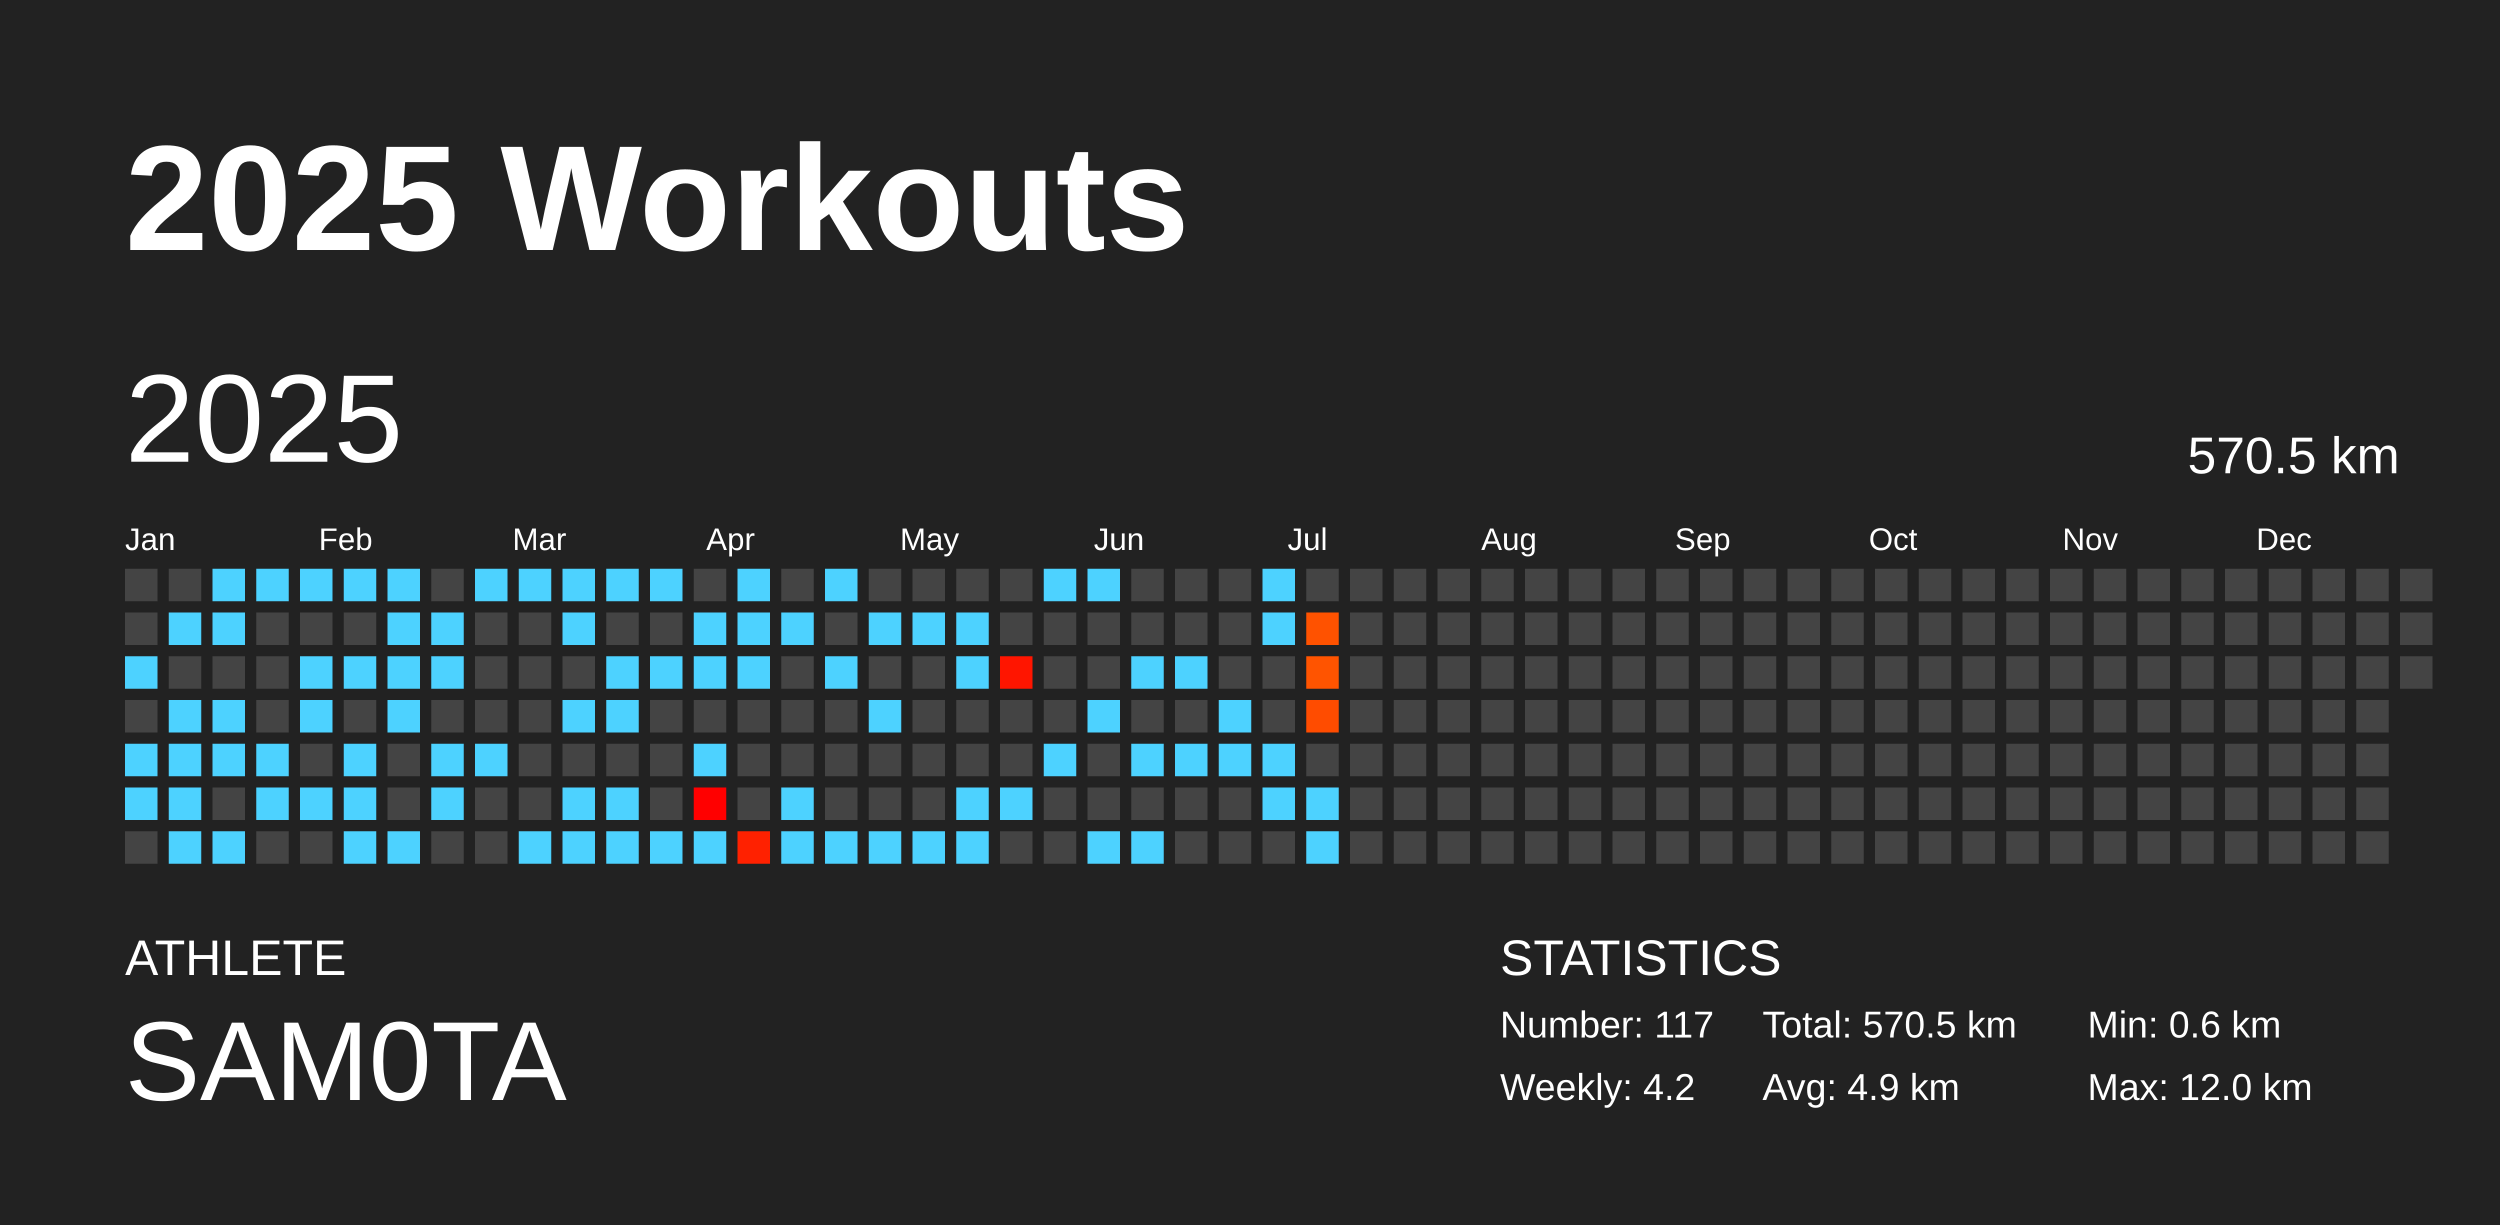
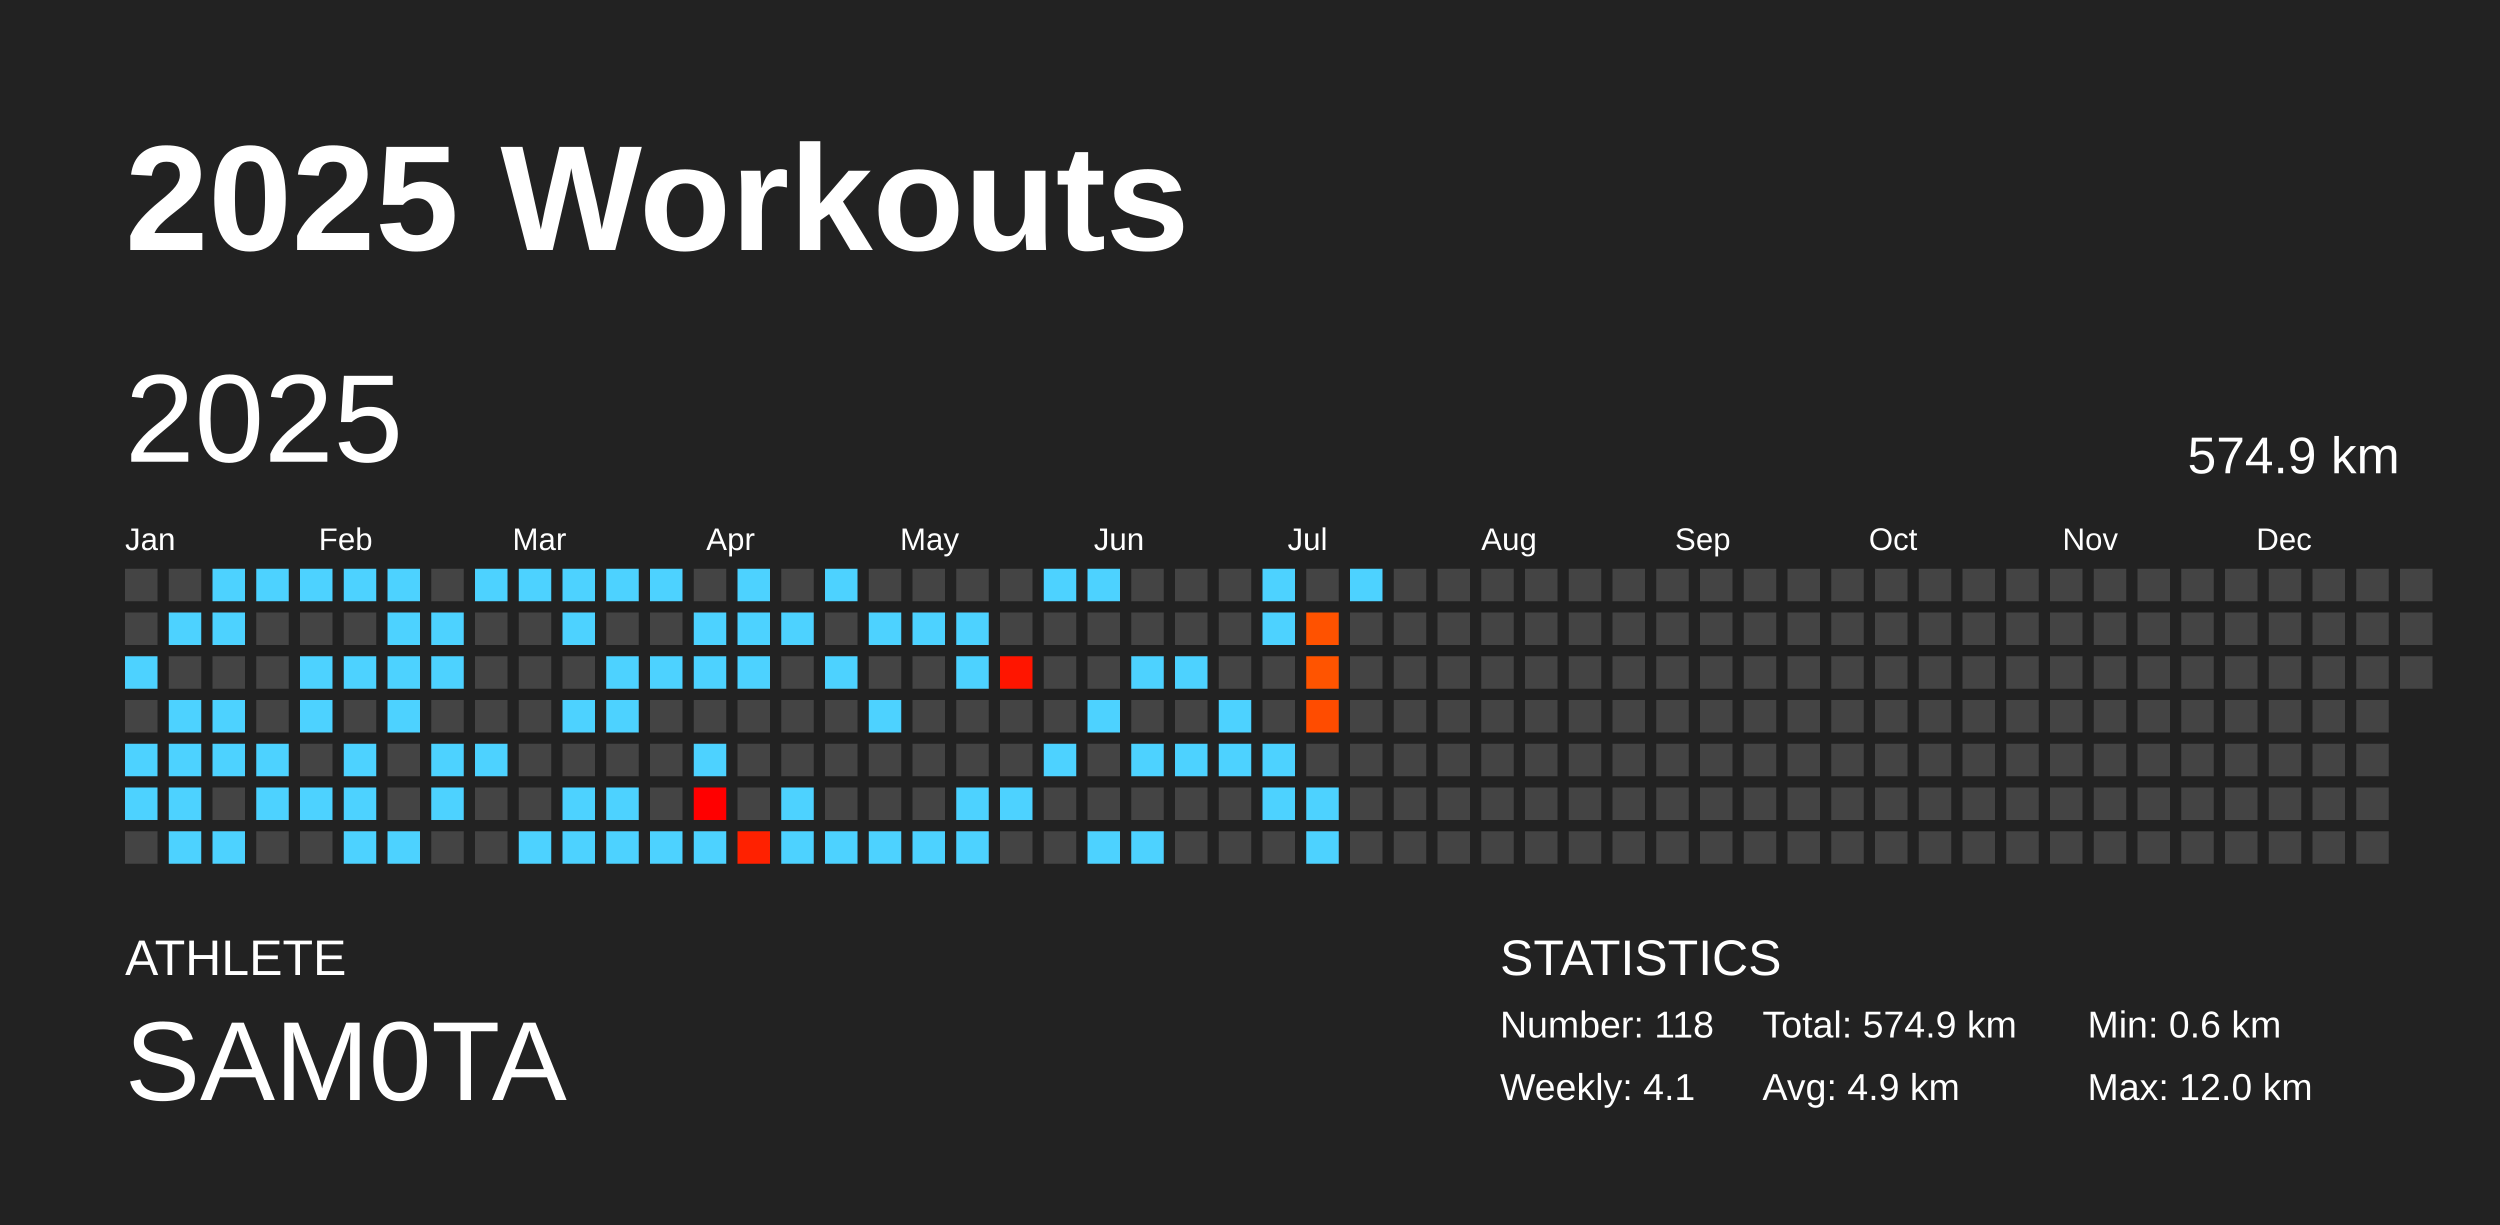
<svg xmlns="http://www.w3.org/2000/svg" baseProfile="full" height="98mm" version="1.1" viewBox="0,0,200,98" width="200mm">
  <defs />
  <rect fill="#222222" height="98" width="200" x="0" y="0" />
  <text fill="#FFFFFF" style="font-size:12px; font-family:Arial; font-weight:bold;" x="10" y="20">2025 Workouts</text>
  <text fill="#FFFFFF" style="font-size:4px; font-family:Arial" x="10" y="78">ATHLETE</text>
  <text fill="#FFFFFF" style="font-size:9px; font-family:Arial" x="10" y="88">SAM0TA</text>
  <text fill="#FFFFFF" style="font-size:4px; font-family:Arial" x="120" y="78">STATISTICS</text>
-   <text fill="#FFFFFF" style="font-size:3px; font-family:Arial" x="120" y="83">Number: 117</text>
-   <text fill="#FFFFFF" style="font-size:3px; font-family:Arial" x="120" y="88">Weekly: 4.2</text>
-   <text fill="#FFFFFF" style="font-size:3px; font-family:Arial" x="141" y="83">Total: 570.5 km</text>
+   <text fill="#FFFFFF" style="font-size:3px; font-family:Arial" x="120" y="83">Number: 118</text>
+   <text fill="#FFFFFF" style="font-size:3px; font-family:Arial" x="120" y="88">Weekly: 4.1</text>
+   <text fill="#FFFFFF" style="font-size:3px; font-family:Arial" x="141" y="83">Total: 574.9 km</text>
  <text fill="#FFFFFF" style="font-size:3px; font-family:Arial" x="141" y="88">Avg: 4.9 km</text>
  <text fill="#FFFFFF" style="font-size:3px; font-family:Arial" x="167" y="83">Min: 0.6 km</text>
  <text fill="#FFFFFF" style="font-size:3px; font-family:Arial" x="167" y="88">Max: 12.0 km</text>
  <text dominant-baseline="hanging" fill="#FFFFFF" style="font-size:10.0px; font-family:Arial;" x="10" y="30">2025</text>
-   <text dominant-baseline="hanging" fill="#FFFFFF" style="font-size:4.125px; font-family:Arial;" x="175" y="35">570.5 km</text>
+   <text dominant-baseline="hanging" fill="#FFFFFF" style="font-size:4.125px; font-family:Arial;" x="175" y="35">574.9 km</text>
  <text fill="#FFFFFF" style="font-size:2.5px; font-family:Arial" x="10.0" y="44">Jan</text>
  <text fill="#FFFFFF" style="font-size:2.5px; font-family:Arial" x="25.5" y="44">Feb</text>
  <text fill="#FFFFFF" style="font-size:2.5px; font-family:Arial" x="41.0" y="44">Mar</text>
  <text fill="#FFFFFF" style="font-size:2.5px; font-family:Arial" x="56.5" y="44">Apr</text>
  <text fill="#FFFFFF" style="font-size:2.5px; font-family:Arial" x="72.0" y="44">May</text>
  <text fill="#FFFFFF" style="font-size:2.5px; font-family:Arial" x="87.5" y="44">Jun</text>
  <text fill="#FFFFFF" style="font-size:2.5px; font-family:Arial" x="103.0" y="44">Jul</text>
  <text fill="#FFFFFF" style="font-size:2.5px; font-family:Arial" x="118.5" y="44">Aug</text>
  <text fill="#FFFFFF" style="font-size:2.5px; font-family:Arial" x="134.0" y="44">Sep</text>
  <text fill="#FFFFFF" style="font-size:2.5px; font-family:Arial" x="149.5" y="44">Oct</text>
  <text fill="#FFFFFF" style="font-size:2.5px; font-family:Arial" x="165.0" y="44">Nov</text>
  <text fill="#FFFFFF" style="font-size:2.5px; font-family:Arial" x="180.5" y="44">Dec</text>
  <rect fill="#444444" height="2.6" width="2.6" x="10.0" y="45.5" />
  <rect fill="#444444" height="2.6" width="2.6" x="10.0" y="49.0" />
  <rect fill="#4dd2ff" height="2.6" width="2.6" x="10.0" y="52.5" />
  <rect fill="#444444" height="2.6" width="2.6" x="10.0" y="56.0" />
  <rect fill="#4dd2ff" height="2.6" width="2.6" x="10.0" y="59.5" />
  <rect fill="#4dd2ff" height="2.6" width="2.6" x="10.0" y="63.0" />
  <rect fill="#444444" height="2.6" width="2.6" x="10.0" y="66.5" />
  <rect fill="#444444" height="2.6" width="2.6" x="13.5" y="45.5" />
  <rect fill="#4dd2ff" height="2.6" width="2.6" x="13.5" y="49.0" />
  <rect fill="#444444" height="2.6" width="2.6" x="13.5" y="52.5" />
  <rect fill="#4dd2ff" height="2.6" width="2.6" x="13.5" y="56.0" />
  <rect fill="#4dd2ff" height="2.6" width="2.6" x="13.5" y="59.5" />
  <rect fill="#4dd2ff" height="2.6" width="2.6" x="13.5" y="63.0" />
  <rect fill="#4dd2ff" height="2.6" width="2.6" x="13.5" y="66.5" />
  <rect fill="#4dd2ff" height="2.6" width="2.6" x="17.0" y="45.5" />
  <rect fill="#4dd2ff" height="2.6" width="2.6" x="17.0" y="49.0" />
  <rect fill="#444444" height="2.6" width="2.6" x="17.0" y="52.5" />
  <rect fill="#4dd2ff" height="2.6" width="2.6" x="17.0" y="56.0" />
  <rect fill="#4dd2ff" height="2.6" width="2.6" x="17.0" y="59.5" />
  <rect fill="#444444" height="2.6" width="2.6" x="17.0" y="63.0" />
  <rect fill="#4dd2ff" height="2.6" width="2.6" x="17.0" y="66.5" />
  <rect fill="#4dd2ff" height="2.6" width="2.6" x="20.5" y="45.5" />
  <rect fill="#444444" height="2.6" width="2.6" x="20.5" y="49.0" />
  <rect fill="#444444" height="2.6" width="2.6" x="20.5" y="52.5" />
  <rect fill="#444444" height="2.6" width="2.6" x="20.5" y="56.0" />
  <rect fill="#4dd2ff" height="2.6" width="2.6" x="20.5" y="59.5" />
  <rect fill="#4dd2ff" height="2.6" width="2.6" x="20.5" y="63.0" />
  <rect fill="#444444" height="2.6" width="2.6" x="20.5" y="66.5" />
  <rect fill="#4dd2ff" height="2.6" width="2.6" x="24.0" y="45.5" />
  <rect fill="#444444" height="2.6" width="2.6" x="24.0" y="49.0" />
  <rect fill="#4dd2ff" height="2.6" width="2.6" x="24.0" y="52.5" />
  <rect fill="#4dd2ff" height="2.6" width="2.6" x="24.0" y="56.0" />
  <rect fill="#444444" height="2.6" width="2.6" x="24.0" y="59.5" />
  <rect fill="#4dd2ff" height="2.6" width="2.6" x="24.0" y="63.0" />
  <rect fill="#444444" height="2.6" width="2.6" x="24.0" y="66.5" />
  <rect fill="#4dd2ff" height="2.6" width="2.6" x="27.5" y="45.5" />
  <rect fill="#444444" height="2.6" width="2.6" x="27.5" y="49.0" />
  <rect fill="#4dd2ff" height="2.6" width="2.6" x="27.5" y="52.5" />
  <rect fill="#444444" height="2.6" width="2.6" x="27.5" y="56.0" />
  <rect fill="#4dd2ff" height="2.6" width="2.6" x="27.5" y="59.5" />
  <rect fill="#4dd2ff" height="2.6" width="2.6" x="27.5" y="63.0" />
  <rect fill="#4dd2ff" height="2.6" width="2.6" x="27.5" y="66.5" />
  <rect fill="#4dd2ff" height="2.6" width="2.6" x="31.0" y="45.5" />
  <rect fill="#4dd2ff" height="2.6" width="2.6" x="31.0" y="49.0" />
  <rect fill="#4dd2ff" height="2.6" width="2.6" x="31.0" y="52.5" />
  <rect fill="#4dd2ff" height="2.6" width="2.6" x="31.0" y="56.0" />
  <rect fill="#444444" height="2.6" width="2.6" x="31.0" y="59.5" />
  <rect fill="#444444" height="2.6" width="2.6" x="31.0" y="63.0" />
  <rect fill="#4dd2ff" height="2.6" width="2.6" x="31.0" y="66.5" />
  <rect fill="#444444" height="2.6" width="2.6" x="34.5" y="45.5" />
  <rect fill="#4dd2ff" height="2.6" width="2.6" x="34.5" y="49.0" />
  <rect fill="#4dd2ff" height="2.6" width="2.6" x="34.5" y="52.5" />
  <rect fill="#444444" height="2.6" width="2.6" x="34.5" y="56.0" />
  <rect fill="#4dd2ff" height="2.6" width="2.6" x="34.5" y="59.5" />
  <rect fill="#4dd2ff" height="2.6" width="2.6" x="34.5" y="63.0" />
  <rect fill="#444444" height="2.6" width="2.6" x="34.5" y="66.5" />
  <rect fill="#4dd2ff" height="2.6" width="2.6" x="38.0" y="45.5" />
  <rect fill="#444444" height="2.6" width="2.6" x="38.0" y="49.0" />
  <rect fill="#444444" height="2.6" width="2.6" x="38.0" y="52.5" />
  <rect fill="#444444" height="2.6" width="2.6" x="38.0" y="56.0" />
  <rect fill="#4dd2ff" height="2.6" width="2.6" x="38.0" y="59.5" />
  <rect fill="#444444" height="2.6" width="2.6" x="38.0" y="63.0" />
  <rect fill="#444444" height="2.6" width="2.6" x="38.0" y="66.5" />
  <rect fill="#4dd2ff" height="2.6" width="2.6" x="41.5" y="45.5" />
  <rect fill="#444444" height="2.6" width="2.6" x="41.5" y="49.0" />
  <rect fill="#444444" height="2.6" width="2.6" x="41.5" y="52.5" />
  <rect fill="#444444" height="2.6" width="2.6" x="41.5" y="56.0" />
  <rect fill="#444444" height="2.6" width="2.6" x="41.5" y="59.5" />
  <rect fill="#444444" height="2.6" width="2.6" x="41.5" y="63.0" />
  <rect fill="#4dd2ff" height="2.6" width="2.6" x="41.5" y="66.5" />
  <rect fill="#4dd2ff" height="2.6" width="2.6" x="45.0" y="45.5" />
  <rect fill="#4dd2ff" height="2.6" width="2.6" x="45.0" y="49.0" />
  <rect fill="#444444" height="2.6" width="2.6" x="45.0" y="52.5" />
  <rect fill="#4dd2ff" height="2.6" width="2.6" x="45.0" y="56.0" />
  <rect fill="#444444" height="2.6" width="2.6" x="45.0" y="59.5" />
  <rect fill="#4dd2ff" height="2.6" width="2.6" x="45.0" y="63.0" />
  <rect fill="#4dd2ff" height="2.6" width="2.6" x="45.0" y="66.5" />
  <rect fill="#4dd2ff" height="2.6" width="2.6" x="48.5" y="45.5" />
  <rect fill="#444444" height="2.6" width="2.6" x="48.5" y="49.0" />
  <rect fill="#4dd2ff" height="2.6" width="2.6" x="48.5" y="52.5" />
  <rect fill="#4dd2ff" height="2.6" width="2.6" x="48.5" y="56.0" />
  <rect fill="#444444" height="2.6" width="2.6" x="48.5" y="59.5" />
  <rect fill="#4dd2ff" height="2.6" width="2.6" x="48.5" y="63.0" />
  <rect fill="#4dd2ff" height="2.6" width="2.6" x="48.5" y="66.5" />
  <rect fill="#4dd2ff" height="2.6" width="2.6" x="52.0" y="45.5" />
  <rect fill="#444444" height="2.6" width="2.6" x="52.0" y="49.0" />
  <rect fill="#4dd2ff" height="2.6" width="2.6" x="52.0" y="52.5" />
  <rect fill="#444444" height="2.6" width="2.6" x="52.0" y="56.0" />
  <rect fill="#444444" height="2.6" width="2.6" x="52.0" y="59.5" />
  <rect fill="#444444" height="2.6" width="2.6" x="52.0" y="63.0" />
  <rect fill="#4dd2ff" height="2.6" width="2.6" x="52.0" y="66.5" />
  <rect fill="#444444" height="2.6" width="2.6" x="55.5" y="45.5" />
  <rect fill="#4dd2ff" height="2.6" width="2.6" x="55.5" y="49.0" />
  <rect fill="#4dd2ff" height="2.6" width="2.6" x="55.5" y="52.5" />
  <rect fill="#444444" height="2.6" width="2.6" x="55.5" y="56.0" />
  <rect fill="#4dd2ff" height="2.6" width="2.6" x="55.5" y="59.5" />
  <rect fill="#ff0000" height="2.6" width="2.6" x="55.5" y="63.0" />
  <rect fill="#4dd2ff" height="2.6" width="2.6" x="55.5" y="66.5" />
  <rect fill="#4dd2ff" height="2.6" width="2.6" x="59.0" y="45.5" />
  <rect fill="#4dd2ff" height="2.6" width="2.6" x="59.0" y="49.0" />
  <rect fill="#4dd2ff" height="2.6" width="2.6" x="59.0" y="52.5" />
  <rect fill="#444444" height="2.6" width="2.6" x="59.0" y="56.0" />
  <rect fill="#444444" height="2.6" width="2.6" x="59.0" y="59.5" />
  <rect fill="#444444" height="2.6" width="2.6" x="59.0" y="63.0" />
  <rect fill="#ff2100" height="2.6" width="2.6" x="59.0" y="66.5" />
  <rect fill="#444444" height="2.6" width="2.6" x="62.5" y="45.5" />
  <rect fill="#4dd2ff" height="2.6" width="2.6" x="62.5" y="49.0" />
  <rect fill="#444444" height="2.6" width="2.6" x="62.5" y="52.5" />
  <rect fill="#444444" height="2.6" width="2.6" x="62.5" y="56.0" />
  <rect fill="#444444" height="2.6" width="2.6" x="62.5" y="59.5" />
  <rect fill="#4dd2ff" height="2.6" width="2.6" x="62.5" y="63.0" />
  <rect fill="#4dd2ff" height="2.6" width="2.6" x="62.5" y="66.5" />
  <rect fill="#4dd2ff" height="2.6" width="2.6" x="66.0" y="45.5" />
  <rect fill="#444444" height="2.6" width="2.6" x="66.0" y="49.0" />
  <rect fill="#4dd2ff" height="2.6" width="2.6" x="66.0" y="52.5" />
  <rect fill="#444444" height="2.6" width="2.6" x="66.0" y="56.0" />
  <rect fill="#444444" height="2.6" width="2.6" x="66.0" y="59.5" />
  <rect fill="#444444" height="2.6" width="2.6" x="66.0" y="63.0" />
  <rect fill="#4dd2ff" height="2.6" width="2.6" x="66.0" y="66.5" />
  <rect fill="#444444" height="2.6" width="2.6" x="69.5" y="45.5" />
  <rect fill="#4dd2ff" height="2.6" width="2.6" x="69.5" y="49.0" />
  <rect fill="#444444" height="2.6" width="2.6" x="69.5" y="52.5" />
  <rect fill="#4dd2ff" height="2.6" width="2.6" x="69.5" y="56.0" />
  <rect fill="#444444" height="2.6" width="2.6" x="69.5" y="59.5" />
  <rect fill="#444444" height="2.6" width="2.6" x="69.5" y="63.0" />
  <rect fill="#4dd2ff" height="2.6" width="2.6" x="69.5" y="66.5" />
  <rect fill="#444444" height="2.6" width="2.6" x="73.0" y="45.5" />
  <rect fill="#4dd2ff" height="2.6" width="2.6" x="73.0" y="49.0" />
  <rect fill="#444444" height="2.6" width="2.6" x="73.0" y="52.5" />
  <rect fill="#444444" height="2.6" width="2.6" x="73.0" y="56.0" />
  <rect fill="#444444" height="2.6" width="2.6" x="73.0" y="59.5" />
  <rect fill="#444444" height="2.6" width="2.6" x="73.0" y="63.0" />
  <rect fill="#4dd2ff" height="2.6" width="2.6" x="73.0" y="66.5" />
  <rect fill="#444444" height="2.6" width="2.6" x="76.5" y="45.5" />
  <rect fill="#4dd2ff" height="2.6" width="2.6" x="76.5" y="49.0" />
  <rect fill="#4dd2ff" height="2.6" width="2.6" x="76.5" y="52.5" />
  <rect fill="#444444" height="2.6" width="2.6" x="76.5" y="56.0" />
  <rect fill="#444444" height="2.6" width="2.6" x="76.5" y="59.5" />
  <rect fill="#4dd2ff" height="2.6" width="2.6" x="76.5" y="63.0" />
  <rect fill="#4dd2ff" height="2.6" width="2.6" x="76.5" y="66.5" />
  <rect fill="#444444" height="2.6" width="2.6" x="80.0" y="45.5" />
  <rect fill="#444444" height="2.6" width="2.6" x="80.0" y="49.0" />
  <rect fill="#ff1500" height="2.6" width="2.6" x="80.0" y="52.5" />
  <rect fill="#444444" height="2.6" width="2.6" x="80.0" y="56.0" />
  <rect fill="#444444" height="2.6" width="2.6" x="80.0" y="59.5" />
  <rect fill="#4dd2ff" height="2.6" width="2.6" x="80.0" y="63.0" />
  <rect fill="#444444" height="2.6" width="2.6" x="80.0" y="66.5" />
  <rect fill="#4dd2ff" height="2.6" width="2.6" x="83.5" y="45.5" />
  <rect fill="#444444" height="2.6" width="2.6" x="83.5" y="49.0" />
  <rect fill="#444444" height="2.6" width="2.6" x="83.5" y="52.5" />
  <rect fill="#444444" height="2.6" width="2.6" x="83.5" y="56.0" />
  <rect fill="#4dd2ff" height="2.6" width="2.6" x="83.5" y="59.5" />
  <rect fill="#444444" height="2.6" width="2.6" x="83.5" y="63.0" />
  <rect fill="#444444" height="2.6" width="2.6" x="83.5" y="66.5" />
  <rect fill="#4dd2ff" height="2.6" width="2.6" x="87.0" y="45.5" />
  <rect fill="#444444" height="2.6" width="2.6" x="87.0" y="49.0" />
  <rect fill="#444444" height="2.6" width="2.6" x="87.0" y="52.5" />
  <rect fill="#4dd2ff" height="2.6" width="2.6" x="87.0" y="56.0" />
  <rect fill="#444444" height="2.6" width="2.6" x="87.0" y="59.5" />
  <rect fill="#444444" height="2.6" width="2.6" x="87.0" y="63.0" />
  <rect fill="#4dd2ff" height="2.6" width="2.6" x="87.0" y="66.5" />
  <rect fill="#444444" height="2.6" width="2.6" x="90.5" y="45.5" />
  <rect fill="#444444" height="2.6" width="2.6" x="90.5" y="49.0" />
  <rect fill="#4dd2ff" height="2.6" width="2.6" x="90.5" y="52.5" />
  <rect fill="#444444" height="2.6" width="2.6" x="90.5" y="56.0" />
  <rect fill="#4dd2ff" height="2.6" width="2.6" x="90.5" y="59.5" />
  <rect fill="#444444" height="2.6" width="2.6" x="90.5" y="63.0" />
  <rect fill="#4dd2ff" height="2.6" width="2.6" x="90.5" y="66.5" />
  <rect fill="#444444" height="2.6" width="2.6" x="94.0" y="45.5" />
  <rect fill="#444444" height="2.6" width="2.6" x="94.0" y="49.0" />
  <rect fill="#4dd2ff" height="2.6" width="2.6" x="94.0" y="52.5" />
  <rect fill="#444444" height="2.6" width="2.6" x="94.0" y="56.0" />
  <rect fill="#4dd2ff" height="2.6" width="2.6" x="94.0" y="59.5" />
  <rect fill="#444444" height="2.6" width="2.6" x="94.0" y="63.0" />
  <rect fill="#444444" height="2.6" width="2.6" x="94.0" y="66.5" />
  <rect fill="#444444" height="2.6" width="2.6" x="97.5" y="45.5" />
  <rect fill="#444444" height="2.6" width="2.6" x="97.5" y="49.0" />
  <rect fill="#444444" height="2.6" width="2.6" x="97.5" y="52.5" />
  <rect fill="#4dd2ff" height="2.6" width="2.6" x="97.5" y="56.0" />
  <rect fill="#4dd2ff" height="2.6" width="2.6" x="97.5" y="59.5" />
  <rect fill="#444444" height="2.6" width="2.6" x="97.5" y="63.0" />
  <rect fill="#444444" height="2.6" width="2.6" x="97.5" y="66.5" />
  <rect fill="#4dd2ff" height="2.6" width="2.6" x="101.0" y="45.5" />
  <rect fill="#4dd2ff" height="2.6" width="2.6" x="101.0" y="49.0" />
  <rect fill="#444444" height="2.6" width="2.6" x="101.0" y="52.5" />
  <rect fill="#444444" height="2.6" width="2.6" x="101.0" y="56.0" />
  <rect fill="#4dd2ff" height="2.6" width="2.6" x="101.0" y="59.5" />
  <rect fill="#4dd2ff" height="2.6" width="2.6" x="101.0" y="63.0" />
  <rect fill="#444444" height="2.6" width="2.6" x="101.0" y="66.5" />
  <rect fill="#444444" height="2.6" width="2.6" x="104.5" y="45.5" />
  <rect fill="#ff5200" height="2.6" width="2.6" x="104.5" y="49.0" />
  <rect fill="#ff5400" height="2.6" width="2.6" x="104.5" y="52.5" />
  <rect fill="#ff4c00" height="2.6" width="2.6" x="104.5" y="56.0" />
  <rect fill="#444444" height="2.6" width="2.6" x="104.5" y="59.5" />
  <rect fill="#4dd2ff" height="2.6" width="2.6" x="104.5" y="63.0" />
  <rect fill="#4dd2ff" height="2.6" width="2.6" x="104.5" y="66.5" />
-   <rect fill="#444444" height="2.6" width="2.6" x="108.0" y="45.5" />
+   <rect fill="#4dd2ff" height="2.6" width="2.6" x="108.0" y="45.5" />
  <rect fill="#444444" height="2.6" width="2.6" x="108.0" y="49.0" />
  <rect fill="#444444" height="2.6" width="2.6" x="108.0" y="52.5" />
  <rect fill="#444444" height="2.6" width="2.6" x="108.0" y="56.0" />
  <rect fill="#444444" height="2.6" width="2.6" x="108.0" y="59.5" />
  <rect fill="#444444" height="2.6" width="2.6" x="108.0" y="63.0" />
  <rect fill="#444444" height="2.6" width="2.6" x="108.0" y="66.5" />
  <rect fill="#444444" height="2.6" width="2.6" x="111.5" y="45.5" />
  <rect fill="#444444" height="2.6" width="2.6" x="111.5" y="49.0" />
  <rect fill="#444444" height="2.6" width="2.6" x="111.5" y="52.5" />
  <rect fill="#444444" height="2.6" width="2.6" x="111.5" y="56.0" />
  <rect fill="#444444" height="2.6" width="2.6" x="111.5" y="59.5" />
  <rect fill="#444444" height="2.6" width="2.6" x="111.5" y="63.0" />
  <rect fill="#444444" height="2.6" width="2.6" x="111.5" y="66.5" />
  <rect fill="#444444" height="2.6" width="2.6" x="115.0" y="45.5" />
  <rect fill="#444444" height="2.6" width="2.6" x="115.0" y="49.0" />
  <rect fill="#444444" height="2.6" width="2.6" x="115.0" y="52.5" />
  <rect fill="#444444" height="2.6" width="2.6" x="115.0" y="56.0" />
  <rect fill="#444444" height="2.6" width="2.6" x="115.0" y="59.5" />
  <rect fill="#444444" height="2.6" width="2.6" x="115.0" y="63.0" />
  <rect fill="#444444" height="2.6" width="2.6" x="115.0" y="66.5" />
  <rect fill="#444444" height="2.6" width="2.6" x="118.5" y="45.5" />
  <rect fill="#444444" height="2.6" width="2.6" x="118.5" y="49.0" />
  <rect fill="#444444" height="2.6" width="2.6" x="118.5" y="52.5" />
  <rect fill="#444444" height="2.6" width="2.6" x="118.5" y="56.0" />
  <rect fill="#444444" height="2.6" width="2.6" x="118.5" y="59.5" />
  <rect fill="#444444" height="2.6" width="2.6" x="118.5" y="63.0" />
  <rect fill="#444444" height="2.6" width="2.6" x="118.5" y="66.5" />
  <rect fill="#444444" height="2.6" width="2.6" x="122.0" y="45.5" />
  <rect fill="#444444" height="2.6" width="2.6" x="122.0" y="49.0" />
  <rect fill="#444444" height="2.6" width="2.6" x="122.0" y="52.5" />
  <rect fill="#444444" height="2.6" width="2.6" x="122.0" y="56.0" />
  <rect fill="#444444" height="2.6" width="2.6" x="122.0" y="59.5" />
  <rect fill="#444444" height="2.6" width="2.6" x="122.0" y="63.0" />
  <rect fill="#444444" height="2.6" width="2.6" x="122.0" y="66.5" />
  <rect fill="#444444" height="2.6" width="2.6" x="125.5" y="45.5" />
  <rect fill="#444444" height="2.6" width="2.6" x="125.5" y="49.0" />
  <rect fill="#444444" height="2.6" width="2.6" x="125.5" y="52.5" />
  <rect fill="#444444" height="2.6" width="2.6" x="125.5" y="56.0" />
  <rect fill="#444444" height="2.6" width="2.6" x="125.5" y="59.5" />
  <rect fill="#444444" height="2.6" width="2.6" x="125.5" y="63.0" />
  <rect fill="#444444" height="2.6" width="2.6" x="125.5" y="66.5" />
  <rect fill="#444444" height="2.6" width="2.6" x="129.0" y="45.5" />
  <rect fill="#444444" height="2.6" width="2.6" x="129.0" y="49.0" />
  <rect fill="#444444" height="2.6" width="2.6" x="129.0" y="52.5" />
  <rect fill="#444444" height="2.6" width="2.6" x="129.0" y="56.0" />
  <rect fill="#444444" height="2.6" width="2.6" x="129.0" y="59.5" />
  <rect fill="#444444" height="2.6" width="2.6" x="129.0" y="63.0" />
  <rect fill="#444444" height="2.6" width="2.6" x="129.0" y="66.5" />
  <rect fill="#444444" height="2.6" width="2.6" x="132.5" y="45.5" />
  <rect fill="#444444" height="2.6" width="2.6" x="132.5" y="49.0" />
  <rect fill="#444444" height="2.6" width="2.6" x="132.5" y="52.5" />
  <rect fill="#444444" height="2.6" width="2.6" x="132.5" y="56.0" />
  <rect fill="#444444" height="2.6" width="2.6" x="132.5" y="59.5" />
  <rect fill="#444444" height="2.6" width="2.6" x="132.5" y="63.0" />
  <rect fill="#444444" height="2.6" width="2.6" x="132.5" y="66.5" />
  <rect fill="#444444" height="2.6" width="2.6" x="136.0" y="45.5" />
  <rect fill="#444444" height="2.6" width="2.6" x="136.0" y="49.0" />
  <rect fill="#444444" height="2.6" width="2.6" x="136.0" y="52.5" />
  <rect fill="#444444" height="2.6" width="2.6" x="136.0" y="56.0" />
  <rect fill="#444444" height="2.6" width="2.6" x="136.0" y="59.5" />
  <rect fill="#444444" height="2.6" width="2.6" x="136.0" y="63.0" />
  <rect fill="#444444" height="2.6" width="2.6" x="136.0" y="66.5" />
  <rect fill="#444444" height="2.6" width="2.6" x="139.5" y="45.5" />
  <rect fill="#444444" height="2.6" width="2.6" x="139.5" y="49.0" />
  <rect fill="#444444" height="2.6" width="2.6" x="139.5" y="52.5" />
  <rect fill="#444444" height="2.6" width="2.6" x="139.5" y="56.0" />
  <rect fill="#444444" height="2.6" width="2.6" x="139.5" y="59.5" />
  <rect fill="#444444" height="2.6" width="2.6" x="139.5" y="63.0" />
  <rect fill="#444444" height="2.6" width="2.6" x="139.5" y="66.5" />
  <rect fill="#444444" height="2.6" width="2.6" x="143.0" y="45.5" />
  <rect fill="#444444" height="2.6" width="2.6" x="143.0" y="49.0" />
  <rect fill="#444444" height="2.6" width="2.6" x="143.0" y="52.5" />
  <rect fill="#444444" height="2.6" width="2.6" x="143.0" y="56.0" />
  <rect fill="#444444" height="2.6" width="2.6" x="143.0" y="59.5" />
  <rect fill="#444444" height="2.6" width="2.6" x="143.0" y="63.0" />
  <rect fill="#444444" height="2.6" width="2.6" x="143.0" y="66.5" />
  <rect fill="#444444" height="2.6" width="2.6" x="146.5" y="45.5" />
  <rect fill="#444444" height="2.6" width="2.6" x="146.5" y="49.0" />
  <rect fill="#444444" height="2.6" width="2.6" x="146.5" y="52.5" />
  <rect fill="#444444" height="2.6" width="2.6" x="146.5" y="56.0" />
  <rect fill="#444444" height="2.6" width="2.6" x="146.5" y="59.5" />
  <rect fill="#444444" height="2.6" width="2.6" x="146.5" y="63.0" />
  <rect fill="#444444" height="2.6" width="2.6" x="146.5" y="66.5" />
  <rect fill="#444444" height="2.6" width="2.6" x="150.0" y="45.5" />
  <rect fill="#444444" height="2.6" width="2.6" x="150.0" y="49.0" />
  <rect fill="#444444" height="2.6" width="2.6" x="150.0" y="52.5" />
  <rect fill="#444444" height="2.6" width="2.6" x="150.0" y="56.0" />
  <rect fill="#444444" height="2.6" width="2.6" x="150.0" y="59.5" />
  <rect fill="#444444" height="2.6" width="2.6" x="150.0" y="63.0" />
  <rect fill="#444444" height="2.6" width="2.6" x="150.0" y="66.5" />
  <rect fill="#444444" height="2.6" width="2.6" x="153.5" y="45.5" />
  <rect fill="#444444" height="2.6" width="2.6" x="153.5" y="49.0" />
  <rect fill="#444444" height="2.6" width="2.6" x="153.5" y="52.5" />
  <rect fill="#444444" height="2.6" width="2.6" x="153.5" y="56.0" />
  <rect fill="#444444" height="2.6" width="2.6" x="153.5" y="59.5" />
  <rect fill="#444444" height="2.6" width="2.6" x="153.5" y="63.0" />
  <rect fill="#444444" height="2.6" width="2.6" x="153.5" y="66.5" />
  <rect fill="#444444" height="2.6" width="2.6" x="157.0" y="45.5" />
  <rect fill="#444444" height="2.6" width="2.6" x="157.0" y="49.0" />
  <rect fill="#444444" height="2.6" width="2.6" x="157.0" y="52.5" />
  <rect fill="#444444" height="2.6" width="2.6" x="157.0" y="56.0" />
  <rect fill="#444444" height="2.6" width="2.6" x="157.0" y="59.5" />
  <rect fill="#444444" height="2.6" width="2.6" x="157.0" y="63.0" />
  <rect fill="#444444" height="2.6" width="2.6" x="157.0" y="66.5" />
  <rect fill="#444444" height="2.6" width="2.6" x="160.5" y="45.5" />
  <rect fill="#444444" height="2.6" width="2.6" x="160.5" y="49.0" />
  <rect fill="#444444" height="2.6" width="2.6" x="160.5" y="52.5" />
  <rect fill="#444444" height="2.6" width="2.6" x="160.5" y="56.0" />
  <rect fill="#444444" height="2.6" width="2.6" x="160.5" y="59.5" />
  <rect fill="#444444" height="2.6" width="2.6" x="160.5" y="63.0" />
  <rect fill="#444444" height="2.6" width="2.6" x="160.5" y="66.5" />
  <rect fill="#444444" height="2.6" width="2.6" x="164.0" y="45.5" />
  <rect fill="#444444" height="2.6" width="2.6" x="164.0" y="49.0" />
  <rect fill="#444444" height="2.6" width="2.6" x="164.0" y="52.5" />
  <rect fill="#444444" height="2.6" width="2.6" x="164.0" y="56.0" />
  <rect fill="#444444" height="2.6" width="2.6" x="164.0" y="59.5" />
  <rect fill="#444444" height="2.6" width="2.6" x="164.0" y="63.0" />
  <rect fill="#444444" height="2.6" width="2.6" x="164.0" y="66.5" />
  <rect fill="#444444" height="2.6" width="2.6" x="167.5" y="45.5" />
  <rect fill="#444444" height="2.6" width="2.6" x="167.5" y="49.0" />
  <rect fill="#444444" height="2.6" width="2.6" x="167.5" y="52.5" />
  <rect fill="#444444" height="2.6" width="2.6" x="167.5" y="56.0" />
  <rect fill="#444444" height="2.6" width="2.6" x="167.5" y="59.5" />
  <rect fill="#444444" height="2.6" width="2.6" x="167.5" y="63.0" />
  <rect fill="#444444" height="2.6" width="2.6" x="167.5" y="66.5" />
  <rect fill="#444444" height="2.6" width="2.6" x="171.0" y="45.5" />
  <rect fill="#444444" height="2.6" width="2.6" x="171.0" y="49.0" />
  <rect fill="#444444" height="2.6" width="2.6" x="171.0" y="52.5" />
  <rect fill="#444444" height="2.6" width="2.6" x="171.0" y="56.0" />
  <rect fill="#444444" height="2.6" width="2.6" x="171.0" y="59.5" />
  <rect fill="#444444" height="2.6" width="2.6" x="171.0" y="63.0" />
  <rect fill="#444444" height="2.6" width="2.6" x="171.0" y="66.5" />
  <rect fill="#444444" height="2.6" width="2.6" x="174.5" y="45.5" />
  <rect fill="#444444" height="2.6" width="2.6" x="174.5" y="49.0" />
  <rect fill="#444444" height="2.6" width="2.6" x="174.5" y="52.5" />
  <rect fill="#444444" height="2.6" width="2.6" x="174.5" y="56.0" />
  <rect fill="#444444" height="2.6" width="2.6" x="174.5" y="59.5" />
  <rect fill="#444444" height="2.6" width="2.6" x="174.5" y="63.0" />
  <rect fill="#444444" height="2.6" width="2.6" x="174.5" y="66.5" />
  <rect fill="#444444" height="2.6" width="2.6" x="178.0" y="45.5" />
  <rect fill="#444444" height="2.6" width="2.6" x="178.0" y="49.0" />
  <rect fill="#444444" height="2.6" width="2.6" x="178.0" y="52.5" />
  <rect fill="#444444" height="2.6" width="2.6" x="178.0" y="56.0" />
  <rect fill="#444444" height="2.6" width="2.6" x="178.0" y="59.5" />
  <rect fill="#444444" height="2.6" width="2.6" x="178.0" y="63.0" />
  <rect fill="#444444" height="2.6" width="2.6" x="178.0" y="66.5" />
  <rect fill="#444444" height="2.6" width="2.6" x="181.5" y="45.5" />
  <rect fill="#444444" height="2.6" width="2.6" x="181.5" y="49.0" />
  <rect fill="#444444" height="2.6" width="2.6" x="181.5" y="52.5" />
  <rect fill="#444444" height="2.6" width="2.6" x="181.5" y="56.0" />
  <rect fill="#444444" height="2.6" width="2.6" x="181.5" y="59.5" />
  <rect fill="#444444" height="2.6" width="2.6" x="181.5" y="63.0" />
  <rect fill="#444444" height="2.6" width="2.6" x="181.5" y="66.5" />
  <rect fill="#444444" height="2.6" width="2.6" x="185.0" y="45.5" />
  <rect fill="#444444" height="2.6" width="2.6" x="185.0" y="49.0" />
  <rect fill="#444444" height="2.6" width="2.6" x="185.0" y="52.5" />
  <rect fill="#444444" height="2.6" width="2.6" x="185.0" y="56.0" />
  <rect fill="#444444" height="2.6" width="2.6" x="185.0" y="59.5" />
  <rect fill="#444444" height="2.6" width="2.6" x="185.0" y="63.0" />
  <rect fill="#444444" height="2.6" width="2.6" x="185.0" y="66.5" />
  <rect fill="#444444" height="2.6" width="2.6" x="188.5" y="45.5" />
  <rect fill="#444444" height="2.6" width="2.6" x="188.5" y="49.0" />
  <rect fill="#444444" height="2.6" width="2.6" x="188.5" y="52.5" />
  <rect fill="#444444" height="2.6" width="2.6" x="188.5" y="56.0" />
  <rect fill="#444444" height="2.6" width="2.6" x="188.5" y="59.5" />
  <rect fill="#444444" height="2.6" width="2.6" x="188.5" y="63.0" />
  <rect fill="#444444" height="2.6" width="2.6" x="188.5" y="66.5" />
  <rect fill="#444444" height="2.6" width="2.6" x="192.0" y="45.5" />
  <rect fill="#444444" height="2.6" width="2.6" x="192.0" y="49.0" />
  <rect fill="#444444" height="2.6" width="2.6" x="192.0" y="52.5" />
</svg>
